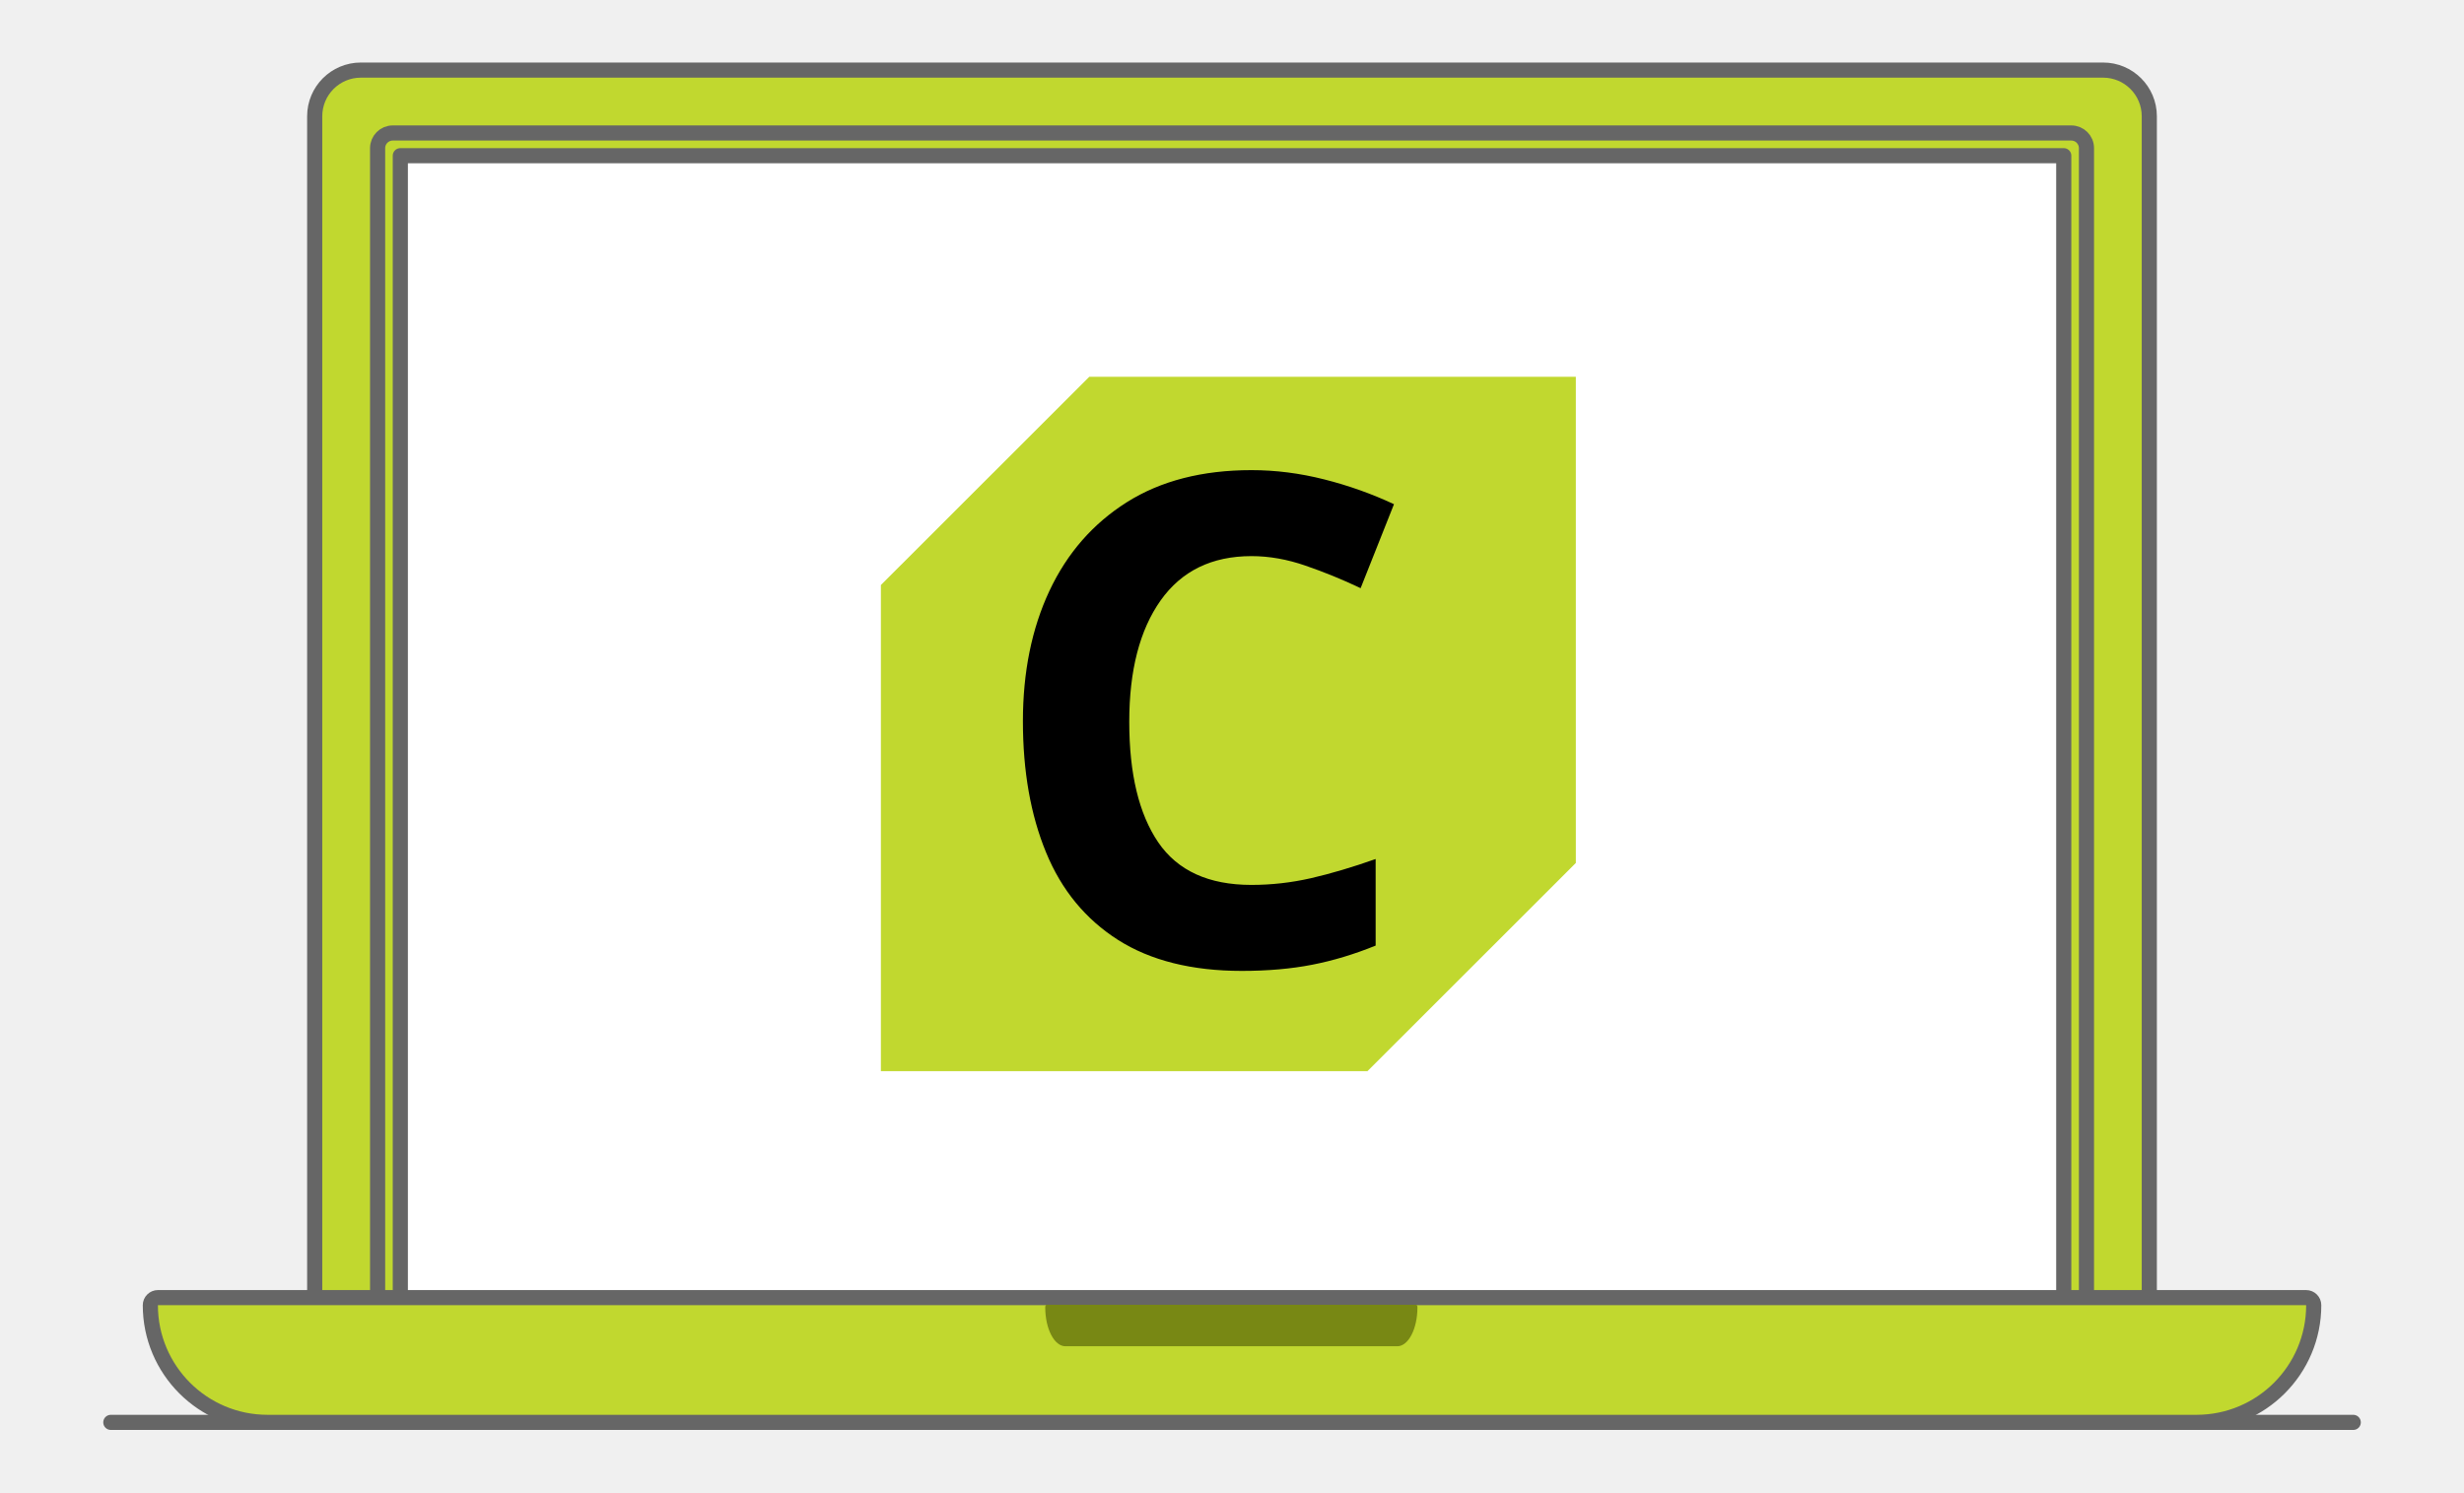
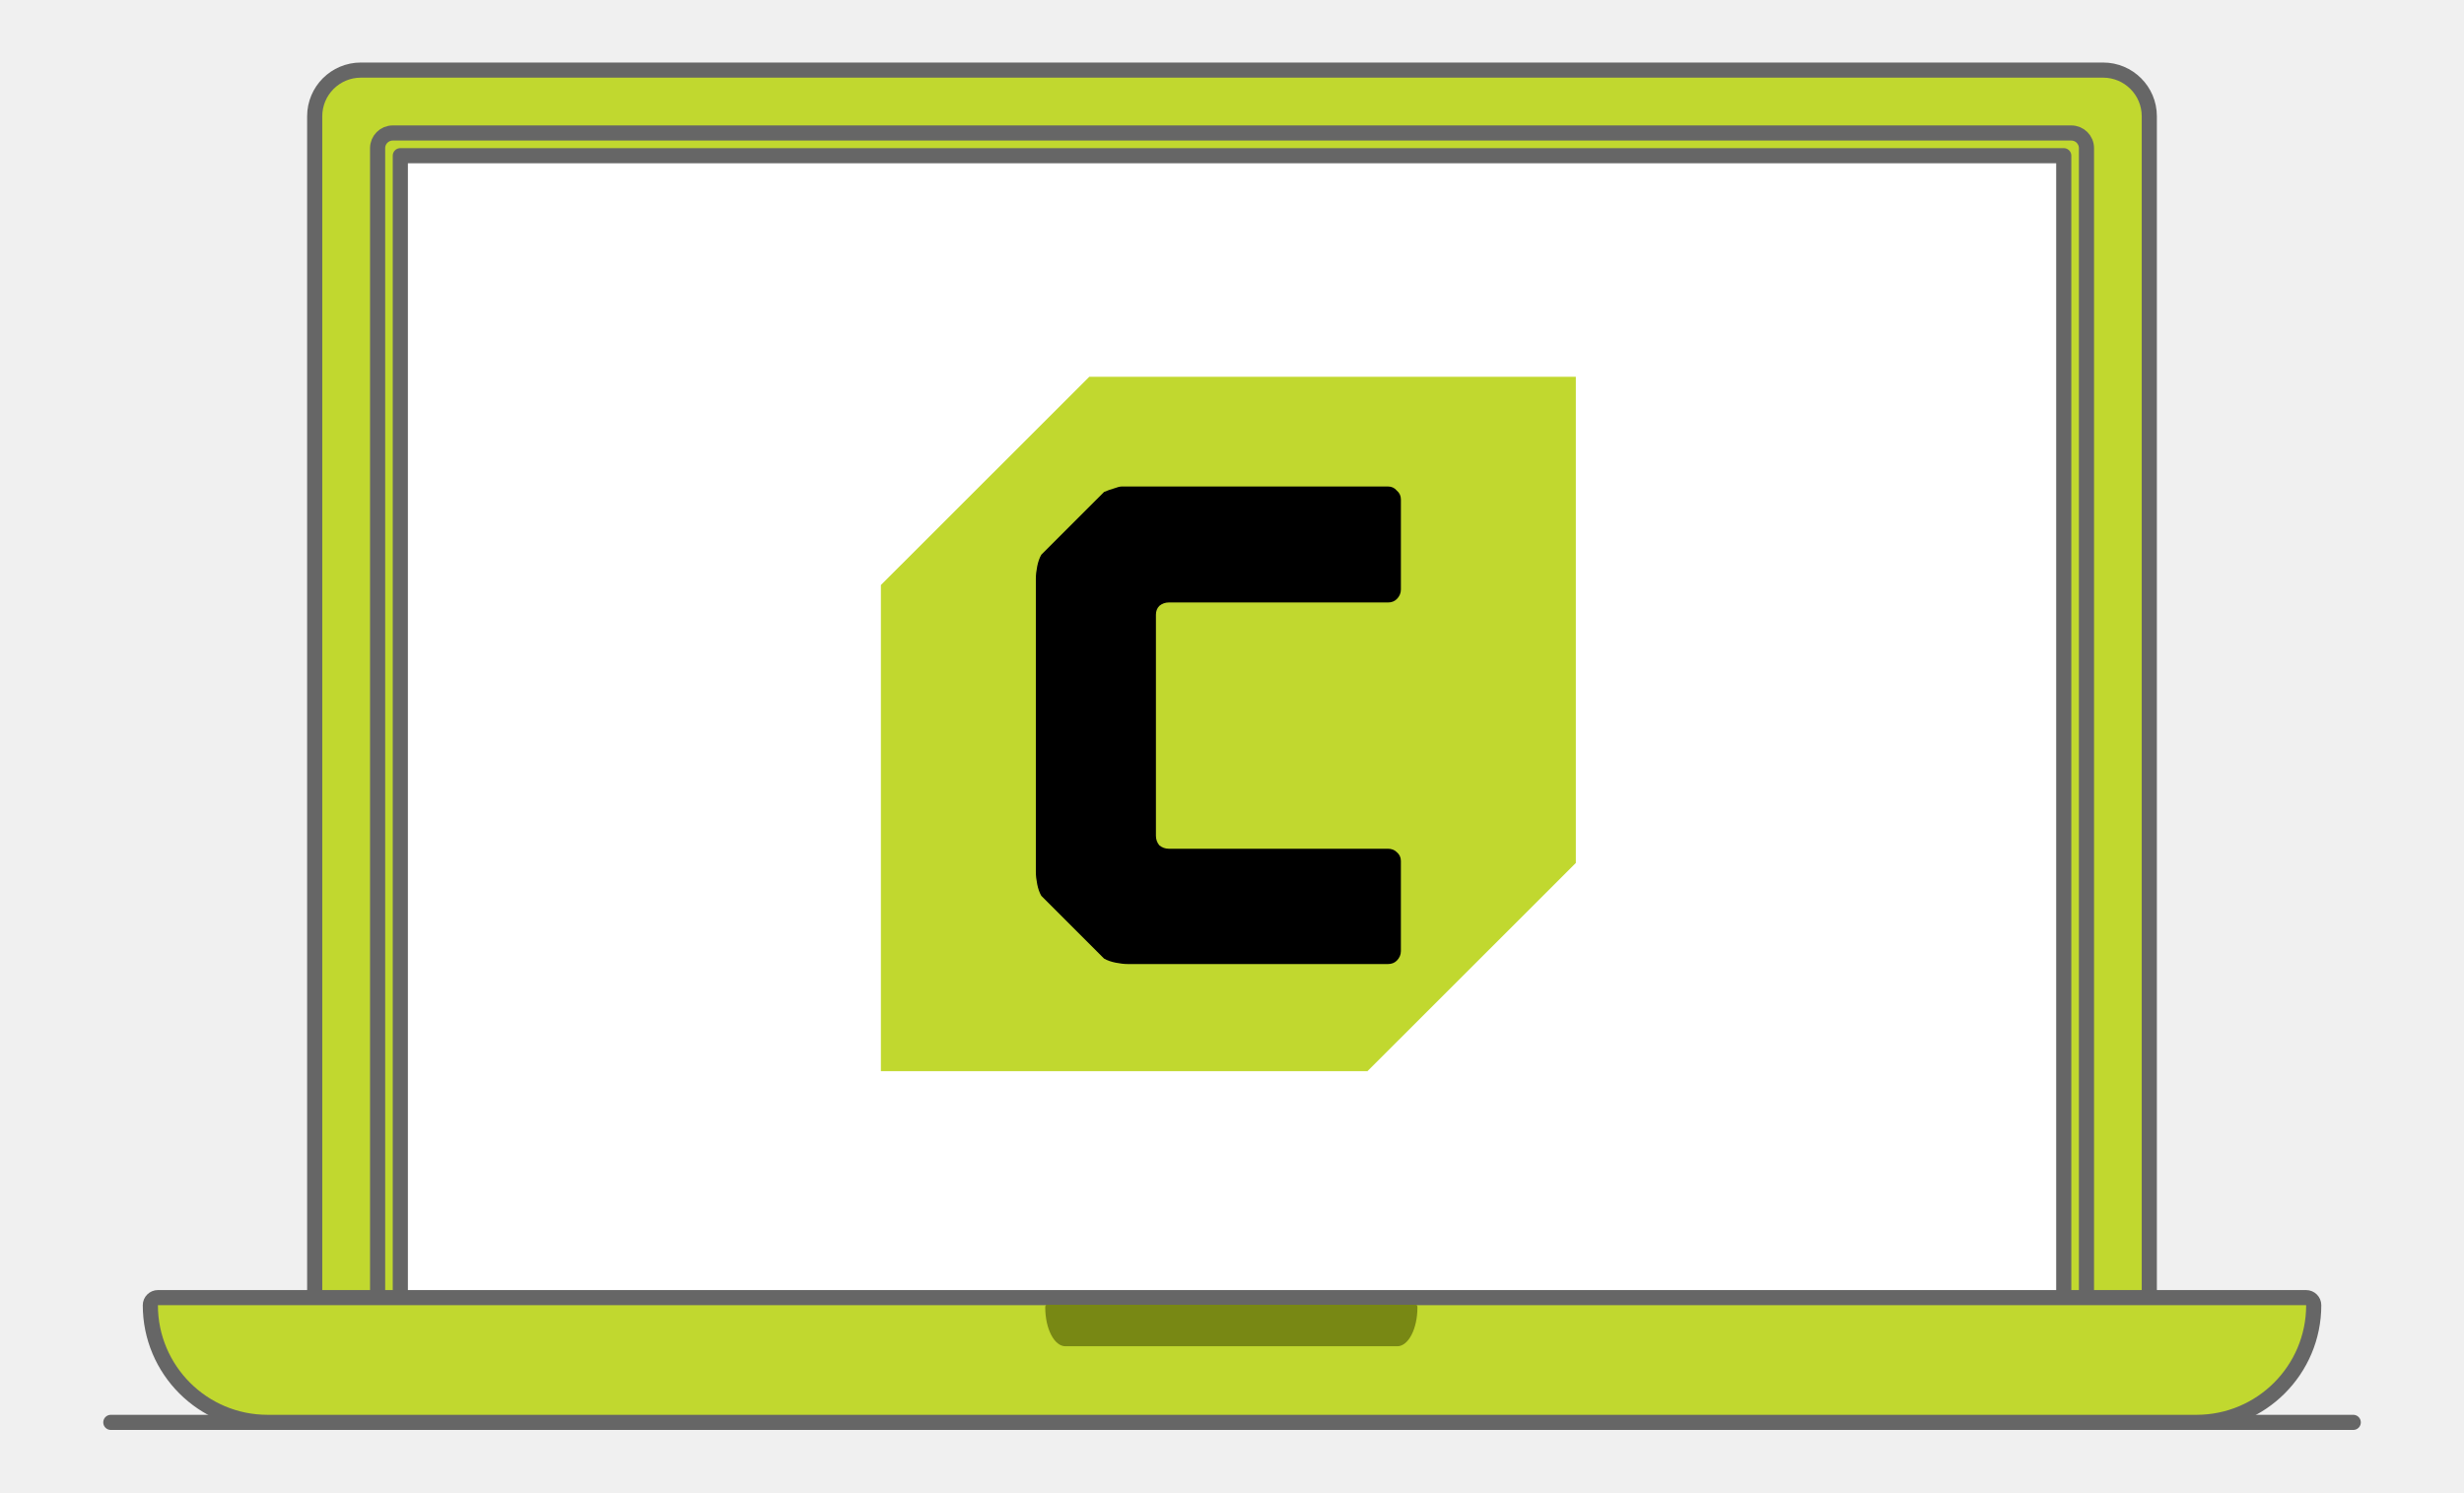
<svg xmlns="http://www.w3.org/2000/svg" viewBox="0 0 325.48 197.18" version="1.1" id="svg22">
  <defs id="defs26" />
  <g id="g12" style="fill:none;stroke:#666666;stroke-width:2;stroke-linecap:round;stroke-linejoin:round;stroke-opacity:1">
    <rect x="41.57" y="9.26" width="242.34" height="169.32" rx="6.1" id="rect2" style="fill:#c1d82f;fill-opacity:1;stroke:#666666;stroke-opacity:1" />
    <rect x="49.88" y="17.57" width="225.73" height="155.91" rx="2" id="rect6" style="fill:none;fill-opacity:1;stroke:#666666;stroke-opacity:1" />
    <rect x="52.88" y="20.57" width="219.73" height="155.91" id="rect4" style="fill:#ffffff;fill-opacity:1;stroke:#666666;stroke-opacity:1" />
    <line x1="14.64" y1="187.91" x2="310.85" y2="187.91" id="line8" style="stroke:#666666;stroke-opacity:1" />
    <path d="m 305.63,172.43 a 15.48,15.48 0 0 1 -15.48,15.48 H 35.34 a 15.48,15.48 0 0 1 -15.48,-15.48 1,1 0 0 1 1,-1 h 283.77 a 1,1 0 0 1 1,1 z" id="path10" style="fill:#c1d82f;fill-opacity:1;stroke:#666666;stroke-opacity:1" />
  </g>
  <path style="fill:#788814;fill-opacity:1;stroke:none;stroke-width:0.239;stroke-opacity:1" id="path823" d="m 187.236,172.705 a 2.663,5.149 0 0 1 -2.663,5.149 h -43.84 a 2.663,5.149 0 0 1 -2.663,-5.149 0.172,0.333 0 0 1 0.172,-0.333 h 48.822 a 0.172,0.333 0 0 1 0.172,0.333 z" />
  <g id="g20" style="fill:none;stroke:#c1d8ff;stroke-width:2;stroke-linecap:round;stroke-opacity:1">
    <polygon points="117.36,77.7 144.3,50.78 207.16,50.78 207.16,113.59 180.22,140.51 117.36,140.51 " id="polygon16" style="fill:#c1d82f;fill-opacity:1;stroke:#c1d82f;stroke-opacity:1" />
  </g>
-   <text xml:space="preserve" style="font-style:normal;font-variant:normal;font-weight:bold;font-stretch:normal;font-size:90.131px;line-height:1.25;font-family:Outage;-inkscape-font-specification:'Outage, Bold';font-variant-ligatures:normal;font-variant-caps:normal;font-variant-numeric:normal;font-feature-settings:normal;text-align:start;letter-spacing:0px;word-spacing:0px;writing-mode:lr-tb;text-anchor:start;fill:#000000;fill-opacity:1;stroke:none;stroke-width:2.253" x="129.888" y="127.36" id="text828">
-     <tspan id="tspan826" x="129.888" y="127.36" style="stroke-width:2.253">C</tspan>
-   </text>
+   <g aria-label="C" style="font-style:normal;font-variant:normal;font-weight:bold;font-stretch:normal;font-size:90.131px;line-height:1.25;font-family:Outage;-inkscape-font-specification:'Outage, Bold';font-variant-ligatures:normal;font-variant-caps:normal;font-variant-numeric:normal;font-feature-settings:normal;text-align:start;letter-spacing:0px;word-spacing:0px;writing-mode:lr-tb;text-anchor:start;fill:#000000;fill-opacity:1;stroke:none;stroke-width:2.253" id="text828">
+     <path d="m 154.404,79.591 q -0.721,0 -1.262,0.451 -0.451,0.451 -0.451,1.172 V 110.415 q 0,0.721 0.451,1.262 0.541,0.451 1.262,0.451 h 28.932 q 0.721,0 1.172,0.451 0.541,0.451 0.541,1.172 v 11.897 q 0,0.721 -0.541,1.262 -0.451,0.451 -1.172,0.451 h -27.67 -5.498 -1.172 q -0.721,0 -1.622,-0.18 -0.901,-0.18 -1.532,-0.541 l -8.292,-8.292 q -0.361,-0.631 -0.541,-1.532 -0.18,-0.901 -0.18,-1.622 v -0.541 -9.554 -21.451 -4.777 -2.434 q 0,-0.721 0.18,-1.622 0.18,-0.901 0.541,-1.532 l 8.292,-8.292 q 0.631,-0.27 1.262,-0.451 0.721,-0.27 1.082,-0.27 h 0.811 1.172 0.361 0.18 2.073 30.554 q 0.721,0 1.172,0.541 0.541,0.451 0.541,1.172 v 11.897 q 0,0.721 -0.541,1.262 -0.451,0.451 -1.172,0.451 z" style="stroke-width:2.253" id="path825" />
+   </g>
</svg>
